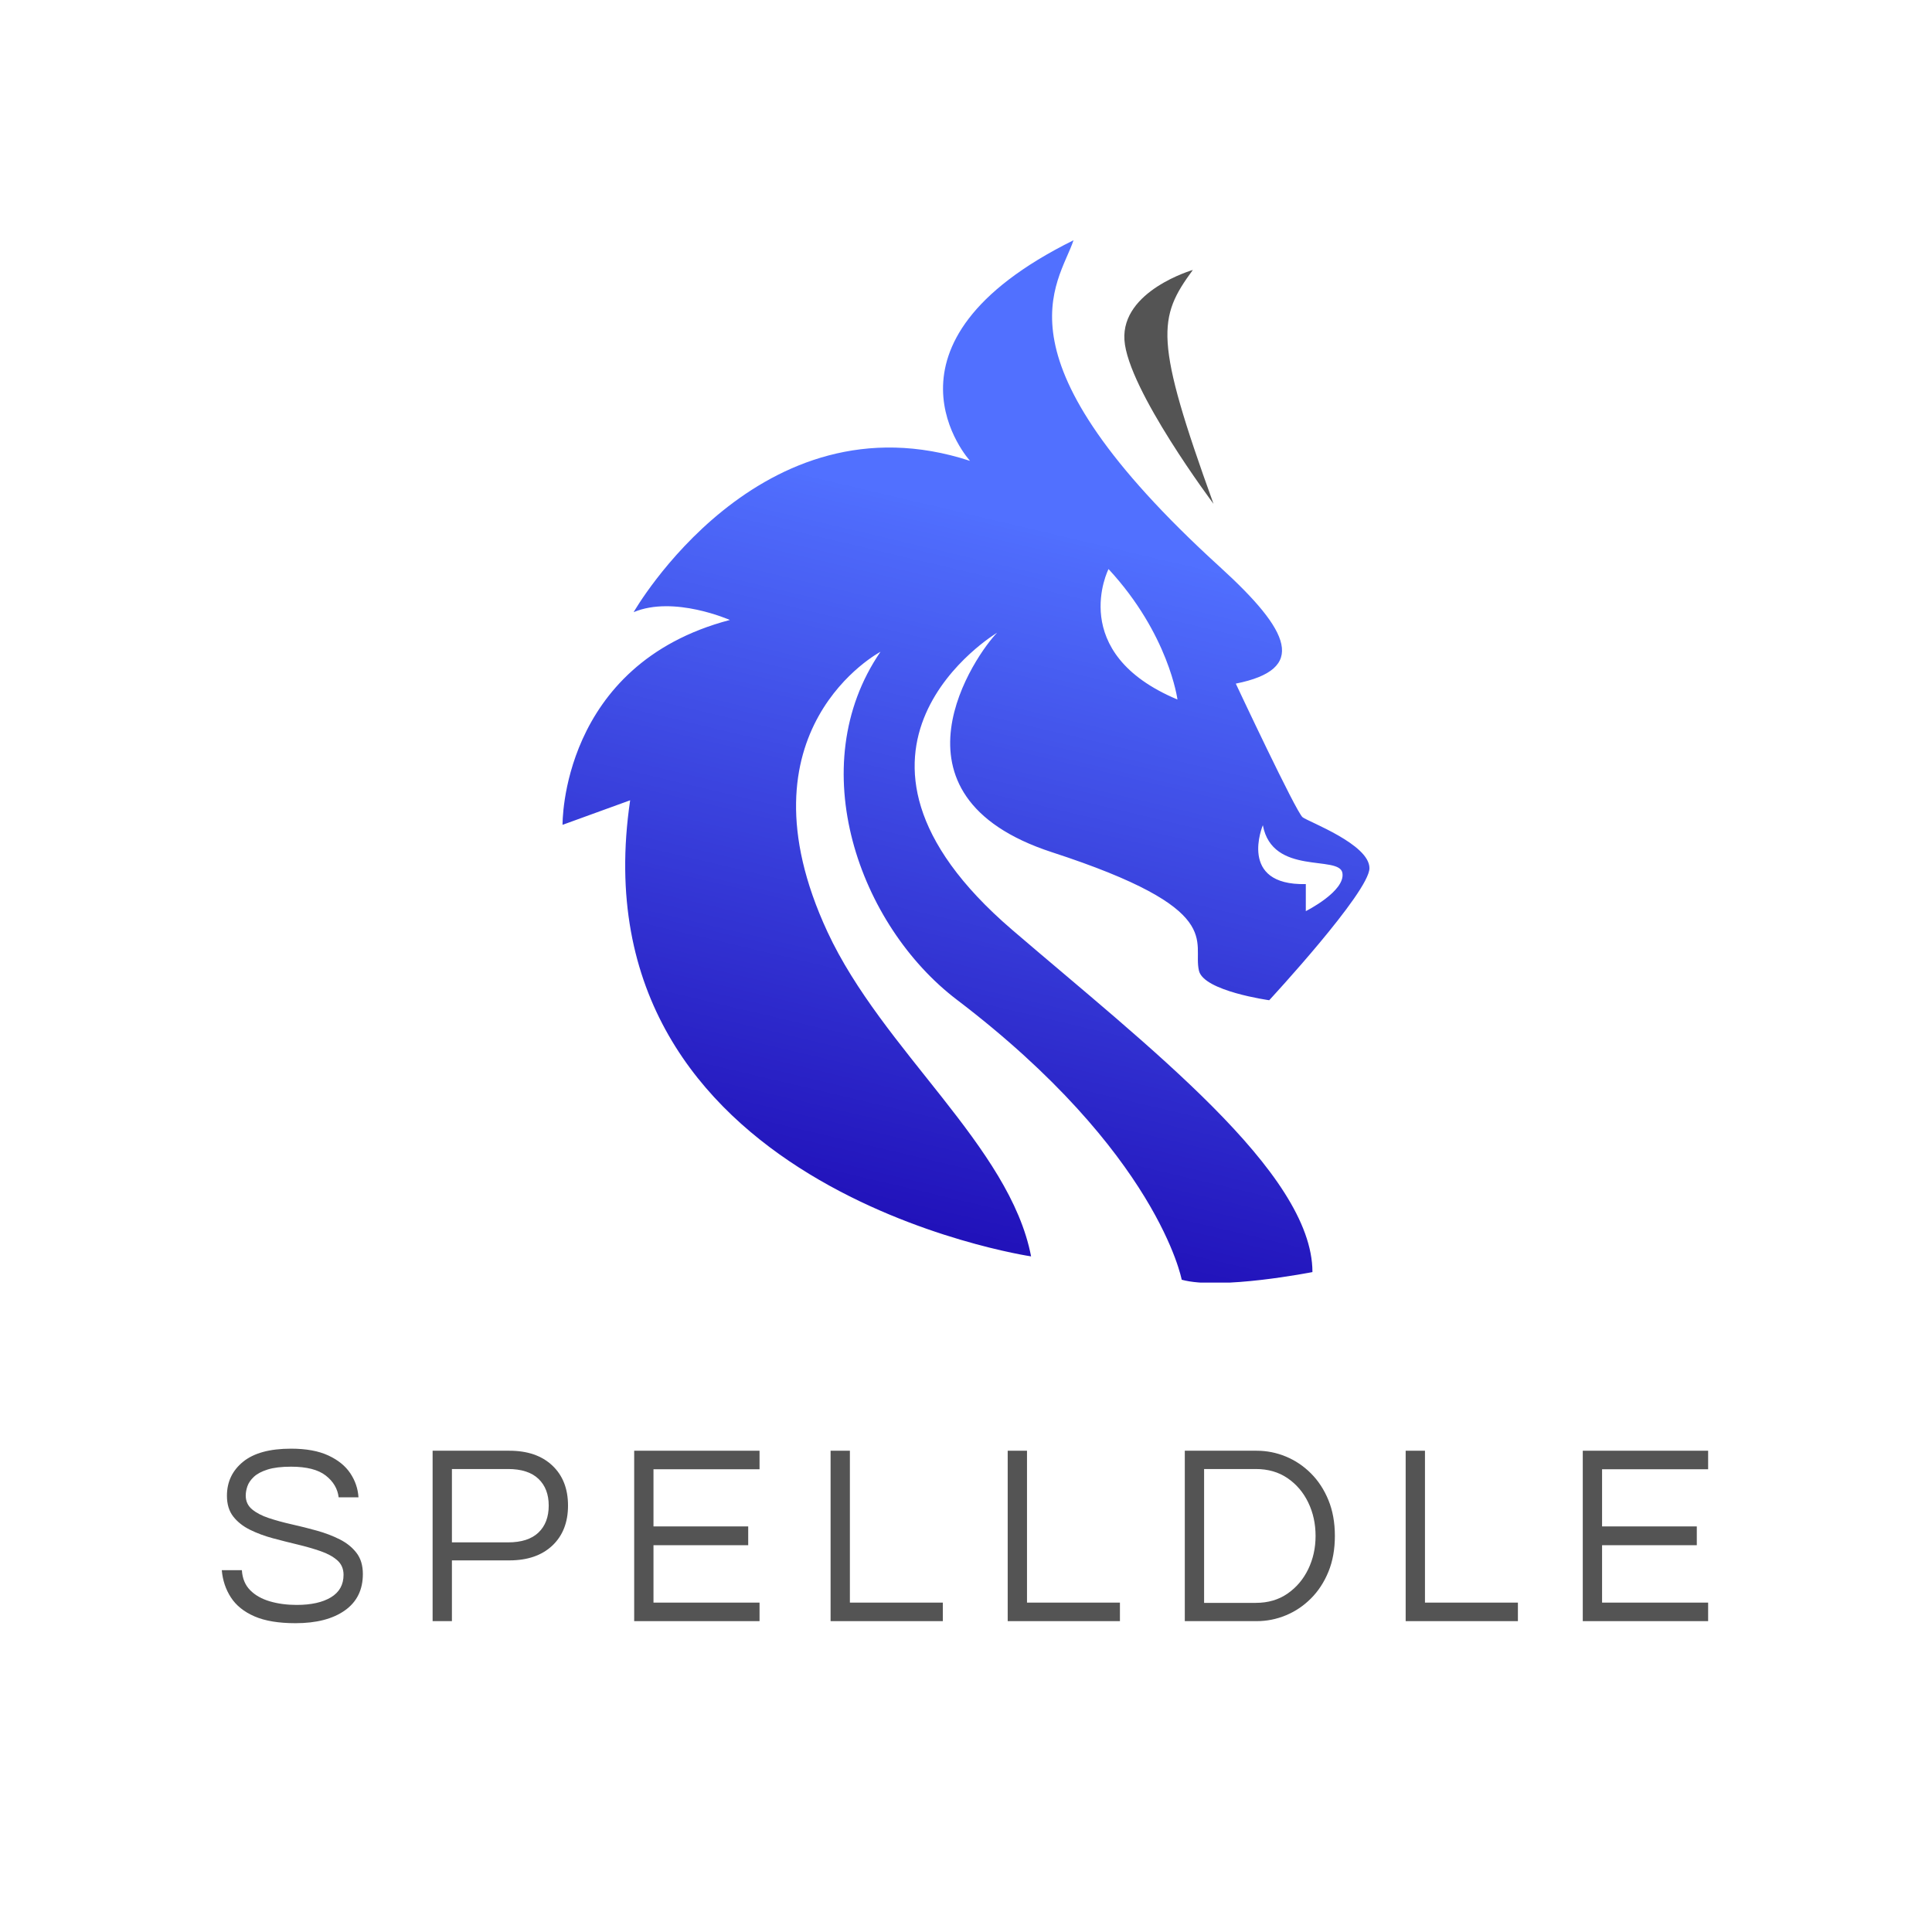
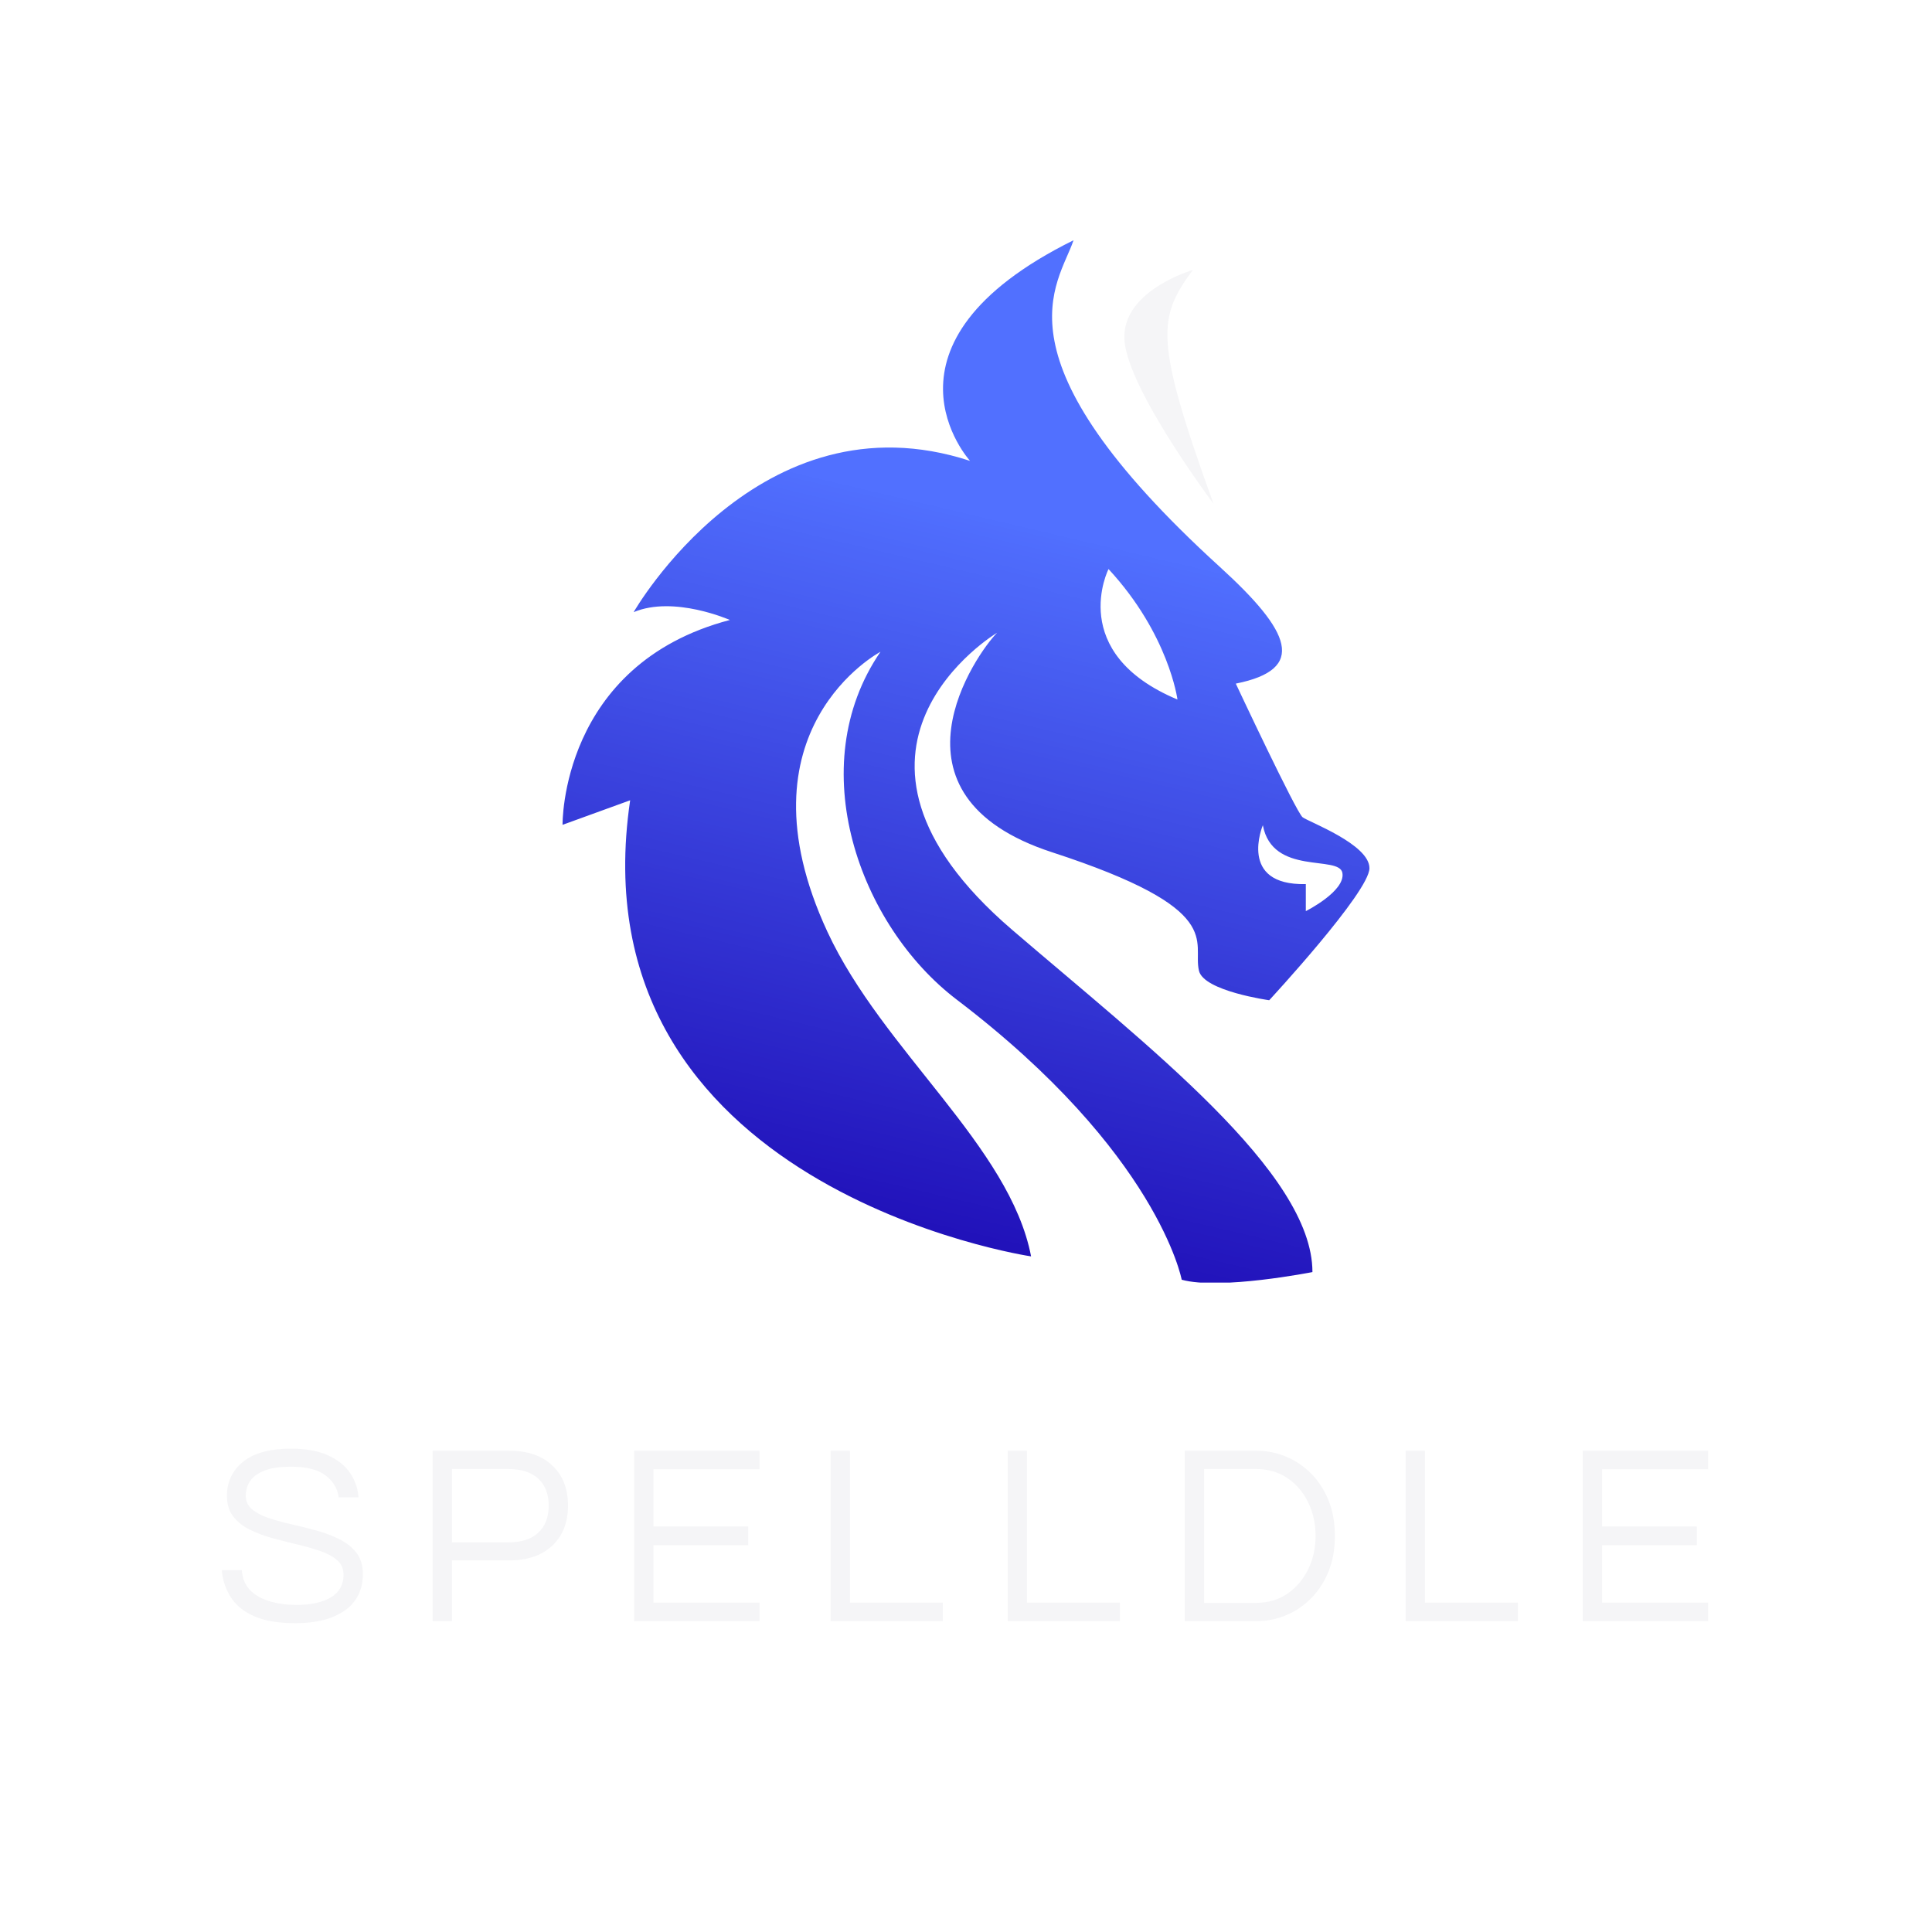
<svg xmlns="http://www.w3.org/2000/svg" width="2000" zoomAndPan="magnify" viewBox="0 0 1500 1500" height="2000" preserveAspectRatio="xMidYMid meet" version="1.0">
  <defs>
    <g />
    <clipPath id="7ccd0b9235">
      <path d="M 436.625 186.531 L 1063.625 186.531 L 1063.625 995.781 L 436.625 995.781 Z M 436.625 186.531 " clip-rule="nonzero" />
    </clipPath>
    <clipPath id="b09a670791">
      <path d="M 860.652 441.816 C 907.551 492.465 914.18 543.109 914.18 543.109 C 827.711 506.875 860.652 441.816 860.652 441.816 Z M 980.473 640.691 C 987.883 680.223 1039.762 663.543 1042.238 677.754 C 1044.703 691.957 1013.828 707.398 1013.828 707.398 L 1013.828 686.402 C 960.707 687.633 980.473 640.691 980.473 640.691 Z M 785.711 721.812 C 622.656 581.812 774.184 491.23 774.184 491.23 C 758.535 506.875 680.301 617.227 816.828 661.699 C 953.352 706.164 925.5 730.871 930.871 753.691 C 934.594 769.504 985.41 776.578 985.41 776.578 C 985.41 776.578 1063.234 692.574 1063.234 674.047 C 1063.234 655.52 1016.293 638.223 1011.352 634.52 C 1006.41 630.816 959.473 530.758 959.473 530.758 C 1015.059 519.641 1002.293 490.406 947.121 440.172 C 767.793 276.902 821.949 221.117 833.48 186.531 C 670.426 267.234 753.137 357.824 753.137 357.824 C 589.57 304.324 491.941 475.285 491.941 475.285 C 523.234 462.109 566.66 481.348 566.66 481.348 C 434.898 515.938 436.762 640.398 436.762 640.398 L 489.246 621.34 C 444.777 922.746 800.535 975.453 800.535 975.453 C 784.062 889.809 685.242 815.691 642.418 723.461 C 569.461 566.32 683.594 506.051 683.594 506.051 C 622.652 594.992 667.125 718.52 742.887 776.168 C 899.129 895.047 917.473 993.574 917.473 993.574 C 947.117 1001.809 1018.973 987.641 1018.973 987.641 C 1018.973 910.23 890.707 811.965 785.711 721.816 Z M 785.711 721.812 " clip-rule="nonzero" />
    </clipPath>
    <linearGradient x1="1669.154" gradientTransform="matrix(0.350261, 0, 0, 0.350261, 436.7599, 186.5309)" y1="-28.251" x2="1056.883" gradientUnits="userSpaceOnUse" y2="2560.48" id="b9efe1607c">
      <stop stop-opacity="1" stop-color="rgb(31.76%, 43.919%, 100%)" offset="0" />
      <stop stop-opacity="1" stop-color="rgb(31.76%, 43.919%, 100%)" offset="0.155" />
      <stop stop-opacity="1" stop-color="rgb(31.76%, 43.919%, 100%)" offset="0.25" />
      <stop stop-opacity="1" stop-color="rgb(31.76%, 43.919%, 100%)" offset="0.281" />
      <stop stop-opacity="1" stop-color="rgb(31.676%, 43.755%, 99.878%)" offset="0.297" />
      <stop stop-opacity="1" stop-color="rgb(31.468%, 43.347%, 99.579%)" offset="0.301" />
      <stop stop-opacity="1" stop-color="rgb(31.345%, 43.105%, 99.402%)" offset="0.305" />
      <stop stop-opacity="1" stop-color="rgb(31.221%, 42.862%, 99.223%)" offset="0.309" />
      <stop stop-opacity="1" stop-color="rgb(31.097%, 42.619%, 99.046%)" offset="0.312" />
      <stop stop-opacity="1" stop-color="rgb(30.974%, 42.377%, 98.869%)" offset="0.316" />
      <stop stop-opacity="1" stop-color="rgb(30.85%, 42.134%, 98.692%)" offset="0.32" />
      <stop stop-opacity="1" stop-color="rgb(30.727%, 41.891%, 98.514%)" offset="0.324" />
      <stop stop-opacity="1" stop-color="rgb(30.603%, 41.649%, 98.337%)" offset="0.328" />
      <stop stop-opacity="1" stop-color="rgb(30.479%, 41.406%, 98.158%)" offset="0.332" />
      <stop stop-opacity="1" stop-color="rgb(30.357%, 41.164%, 97.981%)" offset="0.336" />
      <stop stop-opacity="1" stop-color="rgb(30.234%, 40.921%, 97.803%)" offset="0.34" />
      <stop stop-opacity="1" stop-color="rgb(30.11%, 40.678%, 97.626%)" offset="0.344" />
      <stop stop-opacity="1" stop-color="rgb(29.987%, 40.436%, 97.447%)" offset="0.348" />
      <stop stop-opacity="1" stop-color="rgb(29.863%, 40.193%, 97.27%)" offset="0.352" />
      <stop stop-opacity="1" stop-color="rgb(29.739%, 39.951%, 97.092%)" offset="0.355" />
      <stop stop-opacity="1" stop-color="rgb(29.616%, 39.708%, 96.915%)" offset="0.359" />
      <stop stop-opacity="1" stop-color="rgb(29.492%, 39.465%, 96.738%)" offset="0.363" />
      <stop stop-opacity="1" stop-color="rgb(29.369%, 39.223%, 96.561%)" offset="0.367" />
      <stop stop-opacity="1" stop-color="rgb(29.245%, 38.98%, 96.382%)" offset="0.371" />
      <stop stop-opacity="1" stop-color="rgb(29.123%, 38.737%, 96.205%)" offset="0.375" />
      <stop stop-opacity="1" stop-color="rgb(28.999%, 38.495%, 96.027%)" offset="0.379" />
      <stop stop-opacity="1" stop-color="rgb(28.876%, 38.252%, 95.85%)" offset="0.383" />
      <stop stop-opacity="1" stop-color="rgb(28.752%, 38.01%, 95.671%)" offset="0.387" />
      <stop stop-opacity="1" stop-color="rgb(28.629%, 37.767%, 95.494%)" offset="0.391" />
      <stop stop-opacity="1" stop-color="rgb(28.505%, 37.524%, 95.316%)" offset="0.395" />
      <stop stop-opacity="1" stop-color="rgb(28.381%, 37.282%, 95.139%)" offset="0.398" />
      <stop stop-opacity="1" stop-color="rgb(28.258%, 37.039%, 94.962%)" offset="0.402" />
      <stop stop-opacity="1" stop-color="rgb(28.134%, 36.797%, 94.785%)" offset="0.406" />
      <stop stop-opacity="1" stop-color="rgb(28.011%, 36.554%, 94.606%)" offset="0.41" />
      <stop stop-opacity="1" stop-color="rgb(27.888%, 36.311%, 94.429%)" offset="0.414" />
      <stop stop-opacity="1" stop-color="rgb(27.765%, 36.069%, 94.25%)" offset="0.418" />
      <stop stop-opacity="1" stop-color="rgb(27.641%, 35.826%, 94.073%)" offset="0.422" />
      <stop stop-opacity="1" stop-color="rgb(27.518%, 35.583%, 93.895%)" offset="0.426" />
      <stop stop-opacity="1" stop-color="rgb(27.394%, 35.341%, 93.718%)" offset="0.43" />
      <stop stop-opacity="1" stop-color="rgb(27.271%, 35.098%, 93.539%)" offset="0.434" />
      <stop stop-opacity="1" stop-color="rgb(27.147%, 34.856%, 93.362%)" offset="0.438" />
      <stop stop-opacity="1" stop-color="rgb(27.023%, 34.613%, 93.184%)" offset="0.441" />
      <stop stop-opacity="1" stop-color="rgb(26.9%, 34.37%, 93.007%)" offset="0.445" />
      <stop stop-opacity="1" stop-color="rgb(26.776%, 34.128%, 92.83%)" offset="0.449" />
      <stop stop-opacity="1" stop-color="rgb(26.654%, 33.885%, 92.653%)" offset="0.453" />
      <stop stop-opacity="1" stop-color="rgb(26.53%, 33.643%, 92.474%)" offset="0.457" />
      <stop stop-opacity="1" stop-color="rgb(26.407%, 33.4%, 92.297%)" offset="0.461" />
      <stop stop-opacity="1" stop-color="rgb(26.283%, 33.157%, 92.119%)" offset="0.465" />
      <stop stop-opacity="1" stop-color="rgb(26.16%, 32.915%, 91.942%)" offset="0.469" />
      <stop stop-opacity="1" stop-color="rgb(26.036%, 32.672%, 91.763%)" offset="0.473" />
      <stop stop-opacity="1" stop-color="rgb(25.912%, 32.43%, 91.586%)" offset="0.477" />
      <stop stop-opacity="1" stop-color="rgb(25.789%, 32.187%, 91.408%)" offset="0.48" />
      <stop stop-opacity="1" stop-color="rgb(25.665%, 31.944%, 91.231%)" offset="0.484" />
      <stop stop-opacity="1" stop-color="rgb(25.542%, 31.702%, 91.052%)" offset="0.488" />
      <stop stop-opacity="1" stop-color="rgb(25.42%, 31.459%, 90.875%)" offset="0.492" />
      <stop stop-opacity="1" stop-color="rgb(25.296%, 31.216%, 90.698%)" offset="0.496" />
      <stop stop-opacity="1" stop-color="rgb(25.172%, 30.975%, 90.521%)" offset="0.5" />
      <stop stop-opacity="1" stop-color="rgb(25.049%, 30.733%, 90.343%)" offset="0.504" />
      <stop stop-opacity="1" stop-color="rgb(24.925%, 30.49%, 90.166%)" offset="0.508" />
      <stop stop-opacity="1" stop-color="rgb(24.802%, 30.247%, 89.987%)" offset="0.512" />
      <stop stop-opacity="1" stop-color="rgb(24.678%, 30.005%, 89.81%)" offset="0.516" />
      <stop stop-opacity="1" stop-color="rgb(24.554%, 29.762%, 89.632%)" offset="0.52" />
      <stop stop-opacity="1" stop-color="rgb(24.431%, 29.52%, 89.455%)" offset="0.523" />
      <stop stop-opacity="1" stop-color="rgb(24.307%, 29.277%, 89.276%)" offset="0.527" />
      <stop stop-opacity="1" stop-color="rgb(24.184%, 29.034%, 89.099%)" offset="0.531" />
      <stop stop-opacity="1" stop-color="rgb(24.06%, 28.792%, 88.921%)" offset="0.535" />
      <stop stop-opacity="1" stop-color="rgb(23.938%, 28.549%, 88.744%)" offset="0.539" />
      <stop stop-opacity="1" stop-color="rgb(23.814%, 28.307%, 88.567%)" offset="0.543" />
      <stop stop-opacity="1" stop-color="rgb(23.691%, 28.064%, 88.39%)" offset="0.547" />
      <stop stop-opacity="1" stop-color="rgb(23.567%, 27.821%, 88.211%)" offset="0.551" />
      <stop stop-opacity="1" stop-color="rgb(23.444%, 27.579%, 88.034%)" offset="0.555" />
      <stop stop-opacity="1" stop-color="rgb(23.32%, 27.336%, 87.856%)" offset="0.559" />
      <stop stop-opacity="1" stop-color="rgb(23.196%, 27.094%, 87.679%)" offset="0.562" />
      <stop stop-opacity="1" stop-color="rgb(23.073%, 26.851%, 87.5%)" offset="0.566" />
      <stop stop-opacity="1" stop-color="rgb(22.949%, 26.608%, 87.323%)" offset="0.57" />
      <stop stop-opacity="1" stop-color="rgb(22.826%, 26.366%, 87.144%)" offset="0.574" />
      <stop stop-opacity="1" stop-color="rgb(22.704%, 26.123%, 86.967%)" offset="0.578" />
      <stop stop-opacity="1" stop-color="rgb(22.58%, 25.88%, 86.79%)" offset="0.582" />
      <stop stop-opacity="1" stop-color="rgb(22.456%, 25.638%, 86.613%)" offset="0.586" />
      <stop stop-opacity="1" stop-color="rgb(22.333%, 25.395%, 86.435%)" offset="0.59" />
      <stop stop-opacity="1" stop-color="rgb(22.209%, 25.153%, 86.258%)" offset="0.594" />
      <stop stop-opacity="1" stop-color="rgb(22.086%, 24.91%, 86.079%)" offset="0.598" />
      <stop stop-opacity="1" stop-color="rgb(21.962%, 24.667%, 85.902%)" offset="0.602" />
      <stop stop-opacity="1" stop-color="rgb(21.838%, 24.425%, 85.724%)" offset="0.605" />
      <stop stop-opacity="1" stop-color="rgb(21.715%, 24.182%, 85.547%)" offset="0.609" />
      <stop stop-opacity="1" stop-color="rgb(21.591%, 23.94%, 85.368%)" offset="0.613" />
      <stop stop-opacity="1" stop-color="rgb(21.469%, 23.697%, 85.191%)" offset="0.617" />
      <stop stop-opacity="1" stop-color="rgb(21.346%, 23.454%, 85.013%)" offset="0.621" />
      <stop stop-opacity="1" stop-color="rgb(21.222%, 23.212%, 84.836%)" offset="0.625" />
      <stop stop-opacity="1" stop-color="rgb(21.098%, 22.969%, 84.659%)" offset="0.629" />
      <stop stop-opacity="1" stop-color="rgb(20.975%, 22.726%, 84.482%)" offset="0.633" />
      <stop stop-opacity="1" stop-color="rgb(20.851%, 22.484%, 84.303%)" offset="0.637" />
      <stop stop-opacity="1" stop-color="rgb(20.728%, 22.241%, 84.126%)" offset="0.641" />
      <stop stop-opacity="1" stop-color="rgb(20.604%, 21.999%, 83.948%)" offset="0.645" />
      <stop stop-opacity="1" stop-color="rgb(20.48%, 21.756%, 83.771%)" offset="0.648" />
      <stop stop-opacity="1" stop-color="rgb(20.357%, 21.513%, 83.592%)" offset="0.652" />
      <stop stop-opacity="1" stop-color="rgb(20.235%, 21.271%, 83.415%)" offset="0.656" />
      <stop stop-opacity="1" stop-color="rgb(20.111%, 21.028%, 83.237%)" offset="0.66" />
      <stop stop-opacity="1" stop-color="rgb(19.987%, 20.786%, 83.06%)" offset="0.664" />
      <stop stop-opacity="1" stop-color="rgb(19.864%, 20.543%, 82.881%)" offset="0.668" />
      <stop stop-opacity="1" stop-color="rgb(19.74%, 20.3%, 82.704%)" offset="0.672" />
      <stop stop-opacity="1" stop-color="rgb(19.617%, 20.058%, 82.527%)" offset="0.676" />
      <stop stop-opacity="1" stop-color="rgb(19.493%, 19.815%, 82.35%)" offset="0.68" />
      <stop stop-opacity="1" stop-color="rgb(19.37%, 19.572%, 82.172%)" offset="0.684" />
      <stop stop-opacity="1" stop-color="rgb(19.246%, 19.33%, 81.995%)" offset="0.688" />
      <stop stop-opacity="1" stop-color="rgb(19.122%, 19.087%, 81.816%)" offset="0.691" />
      <stop stop-opacity="1" stop-color="rgb(19%, 18.845%, 81.639%)" offset="0.695" />
      <stop stop-opacity="1" stop-color="rgb(18.877%, 18.602%, 81.461%)" offset="0.699" />
      <stop stop-opacity="1" stop-color="rgb(18.753%, 18.359%, 81.284%)" offset="0.703" />
      <stop stop-opacity="1" stop-color="rgb(18.629%, 18.117%, 81.105%)" offset="0.707" />
      <stop stop-opacity="1" stop-color="rgb(18.506%, 17.874%, 80.928%)" offset="0.711" />
      <stop stop-opacity="1" stop-color="rgb(18.382%, 17.632%, 80.75%)" offset="0.715" />
      <stop stop-opacity="1" stop-color="rgb(18.259%, 17.39%, 80.573%)" offset="0.719" />
      <stop stop-opacity="1" stop-color="rgb(18.135%, 17.148%, 80.396%)" offset="0.723" />
      <stop stop-opacity="1" stop-color="rgb(18.011%, 16.905%, 80.219%)" offset="0.727" />
      <stop stop-opacity="1" stop-color="rgb(17.888%, 16.663%, 80.04%)" offset="0.73" />
      <stop stop-opacity="1" stop-color="rgb(17.766%, 16.42%, 79.863%)" offset="0.734" />
      <stop stop-opacity="1" stop-color="rgb(17.642%, 16.177%, 79.684%)" offset="0.738" />
      <stop stop-opacity="1" stop-color="rgb(17.519%, 15.935%, 79.507%)" offset="0.742" />
      <stop stop-opacity="1" stop-color="rgb(17.395%, 15.692%, 79.329%)" offset="0.746" />
      <stop stop-opacity="1" stop-color="rgb(17.271%, 15.45%, 79.152%)" offset="0.75" />
      <stop stop-opacity="1" stop-color="rgb(17.148%, 15.207%, 78.973%)" offset="0.754" />
      <stop stop-opacity="1" stop-color="rgb(17.024%, 14.964%, 78.796%)" offset="0.758" />
      <stop stop-opacity="1" stop-color="rgb(16.901%, 14.722%, 78.619%)" offset="0.762" />
      <stop stop-opacity="1" stop-color="rgb(16.777%, 14.479%, 78.442%)" offset="0.766" />
      <stop stop-opacity="1" stop-color="rgb(16.653%, 14.236%, 78.264%)" offset="0.77" />
      <stop stop-opacity="1" stop-color="rgb(16.531%, 13.994%, 78.087%)" offset="0.773" />
      <stop stop-opacity="1" stop-color="rgb(16.408%, 13.751%, 77.908%)" offset="0.777" />
      <stop stop-opacity="1" stop-color="rgb(16.284%, 13.509%, 77.731%)" offset="0.781" />
      <stop stop-opacity="1" stop-color="rgb(16.161%, 13.266%, 77.553%)" offset="0.785" />
      <stop stop-opacity="1" stop-color="rgb(16.037%, 13.023%, 77.376%)" offset="0.789" />
      <stop stop-opacity="1" stop-color="rgb(15.913%, 12.781%, 77.197%)" offset="0.793" />
      <stop stop-opacity="1" stop-color="rgb(15.79%, 12.538%, 77.02%)" offset="0.797" />
      <stop stop-opacity="1" stop-color="rgb(15.666%, 12.296%, 76.842%)" offset="0.801" />
      <stop stop-opacity="1" stop-color="rgb(15.543%, 12.053%, 76.665%)" offset="0.805" />
      <stop stop-opacity="1" stop-color="rgb(15.419%, 11.81%, 76.488%)" offset="0.809" />
      <stop stop-opacity="1" stop-color="rgb(15.295%, 11.568%, 76.311%)" offset="0.812" />
      <stop stop-opacity="1" stop-color="rgb(15.172%, 11.325%, 76.132%)" offset="0.816" />
      <stop stop-opacity="1" stop-color="rgb(15.05%, 11.082%, 75.955%)" offset="0.82" />
      <stop stop-opacity="1" stop-color="rgb(14.926%, 10.84%, 75.777%)" offset="0.824" />
      <stop stop-opacity="1" stop-color="rgb(14.803%, 10.597%, 75.6%)" offset="0.828" />
      <stop stop-opacity="1" stop-color="rgb(14.679%, 10.355%, 75.421%)" offset="0.832" />
      <stop stop-opacity="1" stop-color="rgb(14.555%, 10.112%, 75.244%)" offset="0.836" />
      <stop stop-opacity="1" stop-color="rgb(14.432%, 9.869%, 75.066%)" offset="0.84" />
      <stop stop-opacity="1" stop-color="rgb(14.308%, 9.627%, 74.889%)" offset="0.844" />
      <stop stop-opacity="1" stop-color="rgb(14.185%, 9.384%, 74.71%)" offset="0.848" />
      <stop stop-opacity="1" stop-color="rgb(14.061%, 9.142%, 74.533%)" offset="0.852" />
      <stop stop-opacity="1" stop-color="rgb(13.937%, 8.899%, 74.356%)" offset="0.855" />
      <stop stop-opacity="1" stop-color="rgb(13.815%, 8.656%, 74.179%)" offset="0.859" />
      <stop stop-opacity="1" stop-color="rgb(13.692%, 8.414%, 74.001%)" offset="0.863" />
      <stop stop-opacity="1" stop-color="rgb(13.568%, 8.171%, 73.824%)" offset="0.867" />
      <stop stop-opacity="1" stop-color="rgb(13.445%, 7.928%, 73.645%)" offset="0.871" />
      <stop stop-opacity="1" stop-color="rgb(13.321%, 7.686%, 73.468%)" offset="0.875" />
      <stop stop-opacity="1" stop-color="rgb(13.197%, 7.443%, 73.289%)" offset="0.879" />
      <stop stop-opacity="1" stop-color="rgb(13.074%, 7.201%, 73.112%)" offset="0.883" />
      <stop stop-opacity="1" stop-color="rgb(12.95%, 6.958%, 72.934%)" offset="0.887" />
      <stop stop-opacity="1" stop-color="rgb(12.827%, 6.715%, 72.757%)" offset="0.891" />
      <stop stop-opacity="1" stop-color="rgb(12.703%, 6.473%, 72.578%)" offset="0.895" />
      <stop stop-opacity="1" stop-color="rgb(12.581%, 6.23%, 72.401%)" offset="0.898" />
      <stop stop-opacity="1" stop-color="rgb(12.457%, 5.988%, 72.224%)" offset="0.902" />
      <stop stop-opacity="1" stop-color="rgb(12.334%, 5.745%, 72.047%)" offset="0.906" />
      <stop stop-opacity="1" stop-color="rgb(12.21%, 5.502%, 71.869%)" offset="0.91" />
      <stop stop-opacity="1" stop-color="rgb(12.086%, 5.26%, 71.692%)" offset="0.914" />
      <stop stop-opacity="1" stop-color="rgb(11.963%, 5.017%, 71.513%)" offset="0.918" />
      <stop stop-opacity="1" stop-color="rgb(11.839%, 4.774%, 71.336%)" offset="0.922" />
      <stop stop-opacity="1" stop-color="rgb(11.716%, 4.532%, 71.158%)" offset="0.926" />
      <stop stop-opacity="1" stop-color="rgb(11.592%, 4.289%, 70.981%)" offset="0.93" />
      <stop stop-opacity="1" stop-color="rgb(11.469%, 4.047%, 70.802%)" offset="0.934" />
      <stop stop-opacity="1" stop-color="rgb(11.346%, 3.806%, 70.625%)" offset="0.938" />
      <stop stop-opacity="1" stop-color="rgb(11.223%, 3.563%, 70.448%)" offset="0.941" />
      <stop stop-opacity="1" stop-color="rgb(11.099%, 3.32%, 70.271%)" offset="0.945" />
      <stop stop-opacity="1" stop-color="rgb(10.976%, 3.078%, 70.093%)" offset="0.949" />
      <stop stop-opacity="1" stop-color="rgb(10.852%, 2.835%, 69.916%)" offset="0.953" />
      <stop stop-opacity="1" stop-color="rgb(10.728%, 2.592%, 69.737%)" offset="0.957" />
      <stop stop-opacity="1" stop-color="rgb(10.605%, 2.35%, 69.56%)" offset="0.961" />
      <stop stop-opacity="1" stop-color="rgb(10.481%, 2.107%, 69.382%)" offset="0.965" />
      <stop stop-opacity="1" stop-color="rgb(10.358%, 1.865%, 69.205%)" offset="0.969" />
      <stop stop-opacity="1" stop-color="rgb(10.234%, 1.622%, 69.026%)" offset="0.973" />
      <stop stop-opacity="1" stop-color="rgb(10.112%, 1.379%, 68.849%)" offset="0.977" />
      <stop stop-opacity="1" stop-color="rgb(9.988%, 1.137%, 68.671%)" offset="0.98" />
      <stop stop-opacity="1" stop-color="rgb(9.865%, 0.894%, 68.494%)" offset="0.984" />
      <stop stop-opacity="1" stop-color="rgb(9.741%, 0.652%, 68.317%)" offset="0.988" />
      <stop stop-opacity="1" stop-color="rgb(9.618%, 0.409%, 68.14%)" offset="0.992" />
      <stop stop-opacity="1" stop-color="rgb(9.512%, 0.204%, 67.989%)" offset="0.996" />
      <stop stop-opacity="1" stop-color="rgb(9.409%, 0%, 67.839%)" offset="1" />
    </linearGradient>
  </defs>
-   <path fill="#545454" d="M 942.18 391.176 C 942.18 391.176 875.473 302.234 873.004 263.941 C 870.531 225.648 926.121 209.59 926.121 209.59 C 898.941 246.645 895.855 263.164 942.176 391.176 Z M 942.18 391.176 " fill-opacity="1" fill-rule="nonzero" />
+   <path fill="#f5f5f7" d="M 942.18 391.176 C 942.18 391.176 875.473 302.234 873.004 263.941 C 870.531 225.648 926.121 209.59 926.121 209.59 C 898.941 246.645 895.855 263.164 942.176 391.176 Z M 942.18 391.176 " fill-opacity="1" fill-rule="nonzero" />
  <g clip-path="url(#7ccd0b9235)">
    <g clip-path="url(#b09a670791)">
      <path fill="url(#b9efe1607c)" d="M 436.625 186.531 L 436.625 995.781 L 1063.234 995.781 L 1063.234 186.531 Z M 436.625 186.531 " fill-rule="nonzero" />
    </g>
  </g>
-   <g fill="#545454" fill-opacity="1">
+   <g fill="#f5f5f7" fill-opacity="1">
    <g transform="translate(165.8028, 1258.65)">
      <g>
        <path d="M 63.562 1.594 C 50.5 1.594 39.906 -0.172 31.781 -3.703 C 23.656 -7.234 17.555 -12.129 13.484 -18.391 C 9.422 -24.648 7.055 -31.711 6.391 -39.578 L 21.984 -39.578 C 22.379 -33.18 24.508 -28.016 28.375 -24.078 C 32.238 -20.148 37.332 -17.254 43.656 -15.391 C 49.988 -13.523 56.953 -12.594 64.547 -12.594 C 75.742 -12.594 84.602 -14.555 91.125 -18.484 C 97.656 -22.422 100.922 -28.25 100.922 -35.969 C 100.922 -40.633 99.289 -44.398 96.031 -47.266 C 92.77 -50.129 88.441 -52.492 83.047 -54.359 C 77.648 -56.223 71.754 -57.922 65.359 -59.453 C 58.961 -60.984 52.531 -62.613 46.062 -64.344 C 39.602 -66.082 33.676 -68.285 28.281 -70.953 C 22.883 -73.617 18.551 -77.047 15.281 -81.234 C 12.02 -85.43 10.391 -90.797 10.391 -97.328 C 10.391 -108.117 14.551 -116.91 22.875 -123.703 C 31.207 -130.504 43.633 -133.906 60.156 -133.906 C 71.883 -133.906 81.547 -132.141 89.141 -128.609 C 96.734 -125.078 102.426 -120.445 106.219 -114.719 C 110.02 -108.988 112.117 -102.789 112.516 -96.125 L 97.125 -96.125 C 96.332 -102.789 93.004 -108.422 87.141 -113.016 C 81.273 -117.617 72.281 -119.922 60.156 -119.922 C 52.695 -119.922 46.633 -119.188 41.969 -117.719 C 37.301 -116.25 33.734 -114.348 31.266 -112.016 C 28.805 -109.691 27.145 -107.258 26.281 -104.719 C 25.414 -102.188 24.984 -99.789 24.984 -97.531 C 24.984 -93.133 26.613 -89.566 29.875 -86.828 C 33.145 -84.098 37.477 -81.832 42.875 -80.031 C 48.27 -78.238 54.227 -76.609 60.75 -75.141 C 67.281 -73.68 73.773 -72.051 80.234 -70.25 C 86.703 -68.445 92.633 -66.18 98.031 -63.453 C 103.426 -60.723 107.754 -57.223 111.016 -52.953 C 114.285 -48.691 115.922 -43.234 115.922 -36.578 C 115.922 -24.316 111.254 -14.891 101.922 -8.297 C 92.598 -1.703 79.812 1.594 63.562 1.594 Z M 63.562 1.594 " />
      </g>
    </g>
  </g>
-   <g fill="#545454" fill-opacity="1">
+   <g fill="#f5f5f7" fill-opacity="1">
    <g transform="translate(319.6957, 1258.65)">
      <g>
        <path d="M 16.188 0 L 16.188 -132.312 L 75.75 -132.312 C 89.875 -132.312 101 -128.477 109.125 -120.812 C 117.25 -113.156 121.312 -102.797 121.312 -89.734 C 121.312 -76.68 117.25 -66.32 109.125 -58.656 C 101 -51 89.875 -47.172 75.75 -47.172 L 31.172 -47.172 L 31.172 0 Z M 31.172 -61.156 L 74.75 -61.156 C 85.145 -61.156 93.004 -63.688 98.328 -68.75 C 103.66 -73.812 106.328 -80.805 106.328 -89.734 C 106.328 -98.523 103.66 -105.453 98.328 -110.516 C 93.004 -115.578 85.145 -118.109 74.75 -118.109 L 31.172 -118.109 Z M 31.172 -61.156 " />
      </g>
    </g>
  </g>
-   <g fill="#545454" fill-opacity="1">
+   <g fill="#f5f5f7" fill-opacity="1">
    <g transform="translate(476.1867, 1258.65)">
      <g>
        <path d="M 16.188 0 L 16.188 -132.312 L 113.516 -132.312 L 113.516 -117.922 L 31.172 -117.922 L 31.172 -73.547 L 104.719 -73.547 L 104.719 -58.953 L 31.172 -58.953 L 31.172 -14.391 L 113.516 -14.391 L 113.516 0 Z M 16.188 0 " />
      </g>
    </g>
  </g>
-   <g fill="#545454" fill-opacity="1">
+   <g fill="#f5f5f7" fill-opacity="1">
    <g transform="translate(628.6807, 1258.65)">
      <g>
        <path d="M 16.188 0 L 16.188 -132.312 L 31.172 -132.312 L 31.172 -14.391 L 103.328 -14.391 L 103.328 0 Z M 16.188 0 " />
      </g>
    </g>
  </g>
-   <g fill="#545454" fill-opacity="1">
+   <g fill="#f5f5f7" fill-opacity="1">
    <g transform="translate(766.1851, 1258.65)">
      <g>
        <path d="M 16.188 0 L 16.188 -132.312 L 31.172 -132.312 L 31.172 -14.391 L 103.328 -14.391 L 103.328 0 Z M 16.188 0 " />
      </g>
    </g>
  </g>
-   <g fill="#545454" fill-opacity="1">
+   <g fill="#f5f5f7" fill-opacity="1">
    <g transform="translate(903.6894, 1258.65)">
      <g>
        <path d="M 16.188 0 L 16.188 -132.312 L 71.953 -132.312 C 79.805 -132.312 87.363 -130.812 94.625 -127.812 C 101.895 -124.812 108.395 -120.445 114.125 -114.719 C 119.852 -108.988 124.379 -102.062 127.703 -93.938 C 131.035 -85.812 132.703 -76.551 132.703 -66.156 C 132.703 -55.758 131.035 -46.5 127.703 -38.375 C 124.379 -30.25 119.852 -23.32 114.125 -17.594 C 108.395 -11.863 101.895 -7.5 94.625 -4.5 C 87.363 -1.5 79.805 0 71.953 0 Z M 31.172 -14.188 L 71.344 -14.188 C 80.812 -14.188 89.008 -16.582 95.938 -21.375 C 102.863 -26.176 108.223 -32.504 112.016 -40.359 C 115.816 -48.223 117.719 -56.82 117.719 -66.156 C 117.719 -75.613 115.816 -84.27 112.016 -92.125 C 108.223 -99.988 102.863 -106.285 95.938 -111.016 C 89.008 -115.742 80.812 -118.109 71.344 -118.109 L 31.172 -118.109 Z M 31.172 -14.188 " />
      </g>
    </g>
  </g>
-   <g fill="#545454" fill-opacity="1">
+   <g fill="#f5f5f7" fill-opacity="1">
    <g transform="translate(1075.17, 1258.65)">
      <g>
        <path d="M 16.188 0 L 16.188 -132.312 L 31.172 -132.312 L 31.172 -14.391 L 103.328 -14.391 L 103.328 0 Z M 16.188 0 " />
      </g>
    </g>
  </g>
-   <g fill="#545454" fill-opacity="1">
+   <g fill="#f5f5f7" fill-opacity="1">
    <g transform="translate(1212.674, 1258.65)">
      <g>
        <path d="M 16.188 0 L 16.188 -132.312 L 113.516 -132.312 L 113.516 -117.922 L 31.172 -117.922 L 31.172 -73.547 L 104.719 -73.547 L 104.719 -58.953 L 31.172 -58.953 L 31.172 -14.391 L 113.516 -14.391 L 113.516 0 Z M 16.188 0 " />
      </g>
    </g>
  </g>
</svg>
